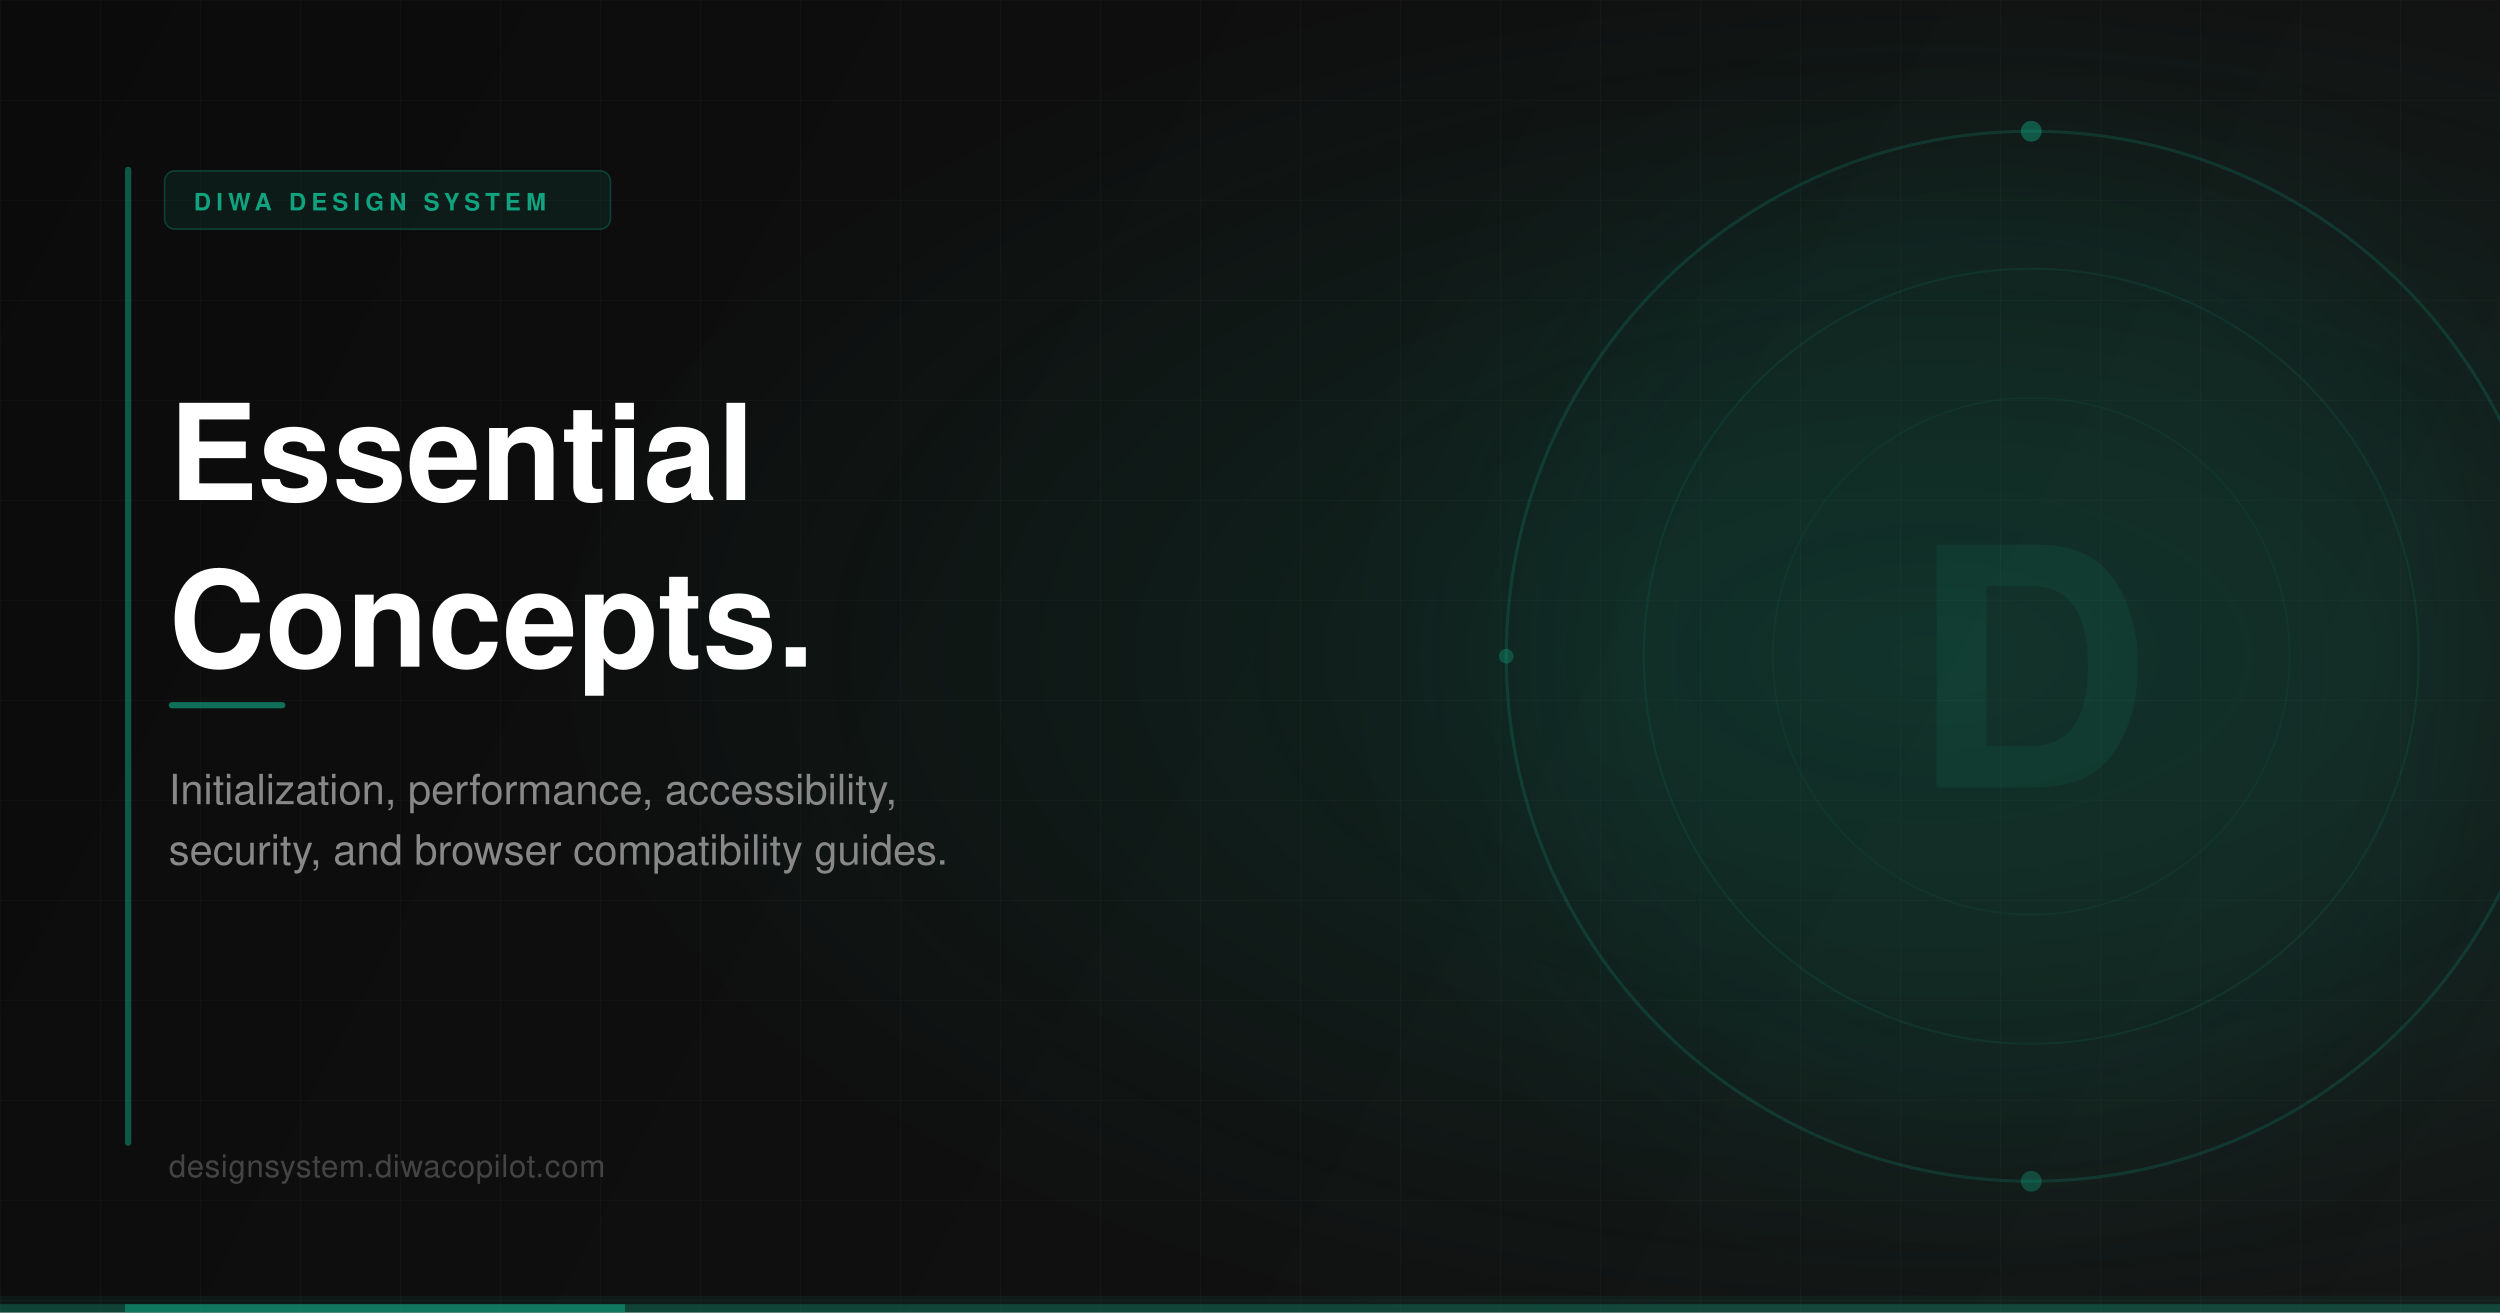
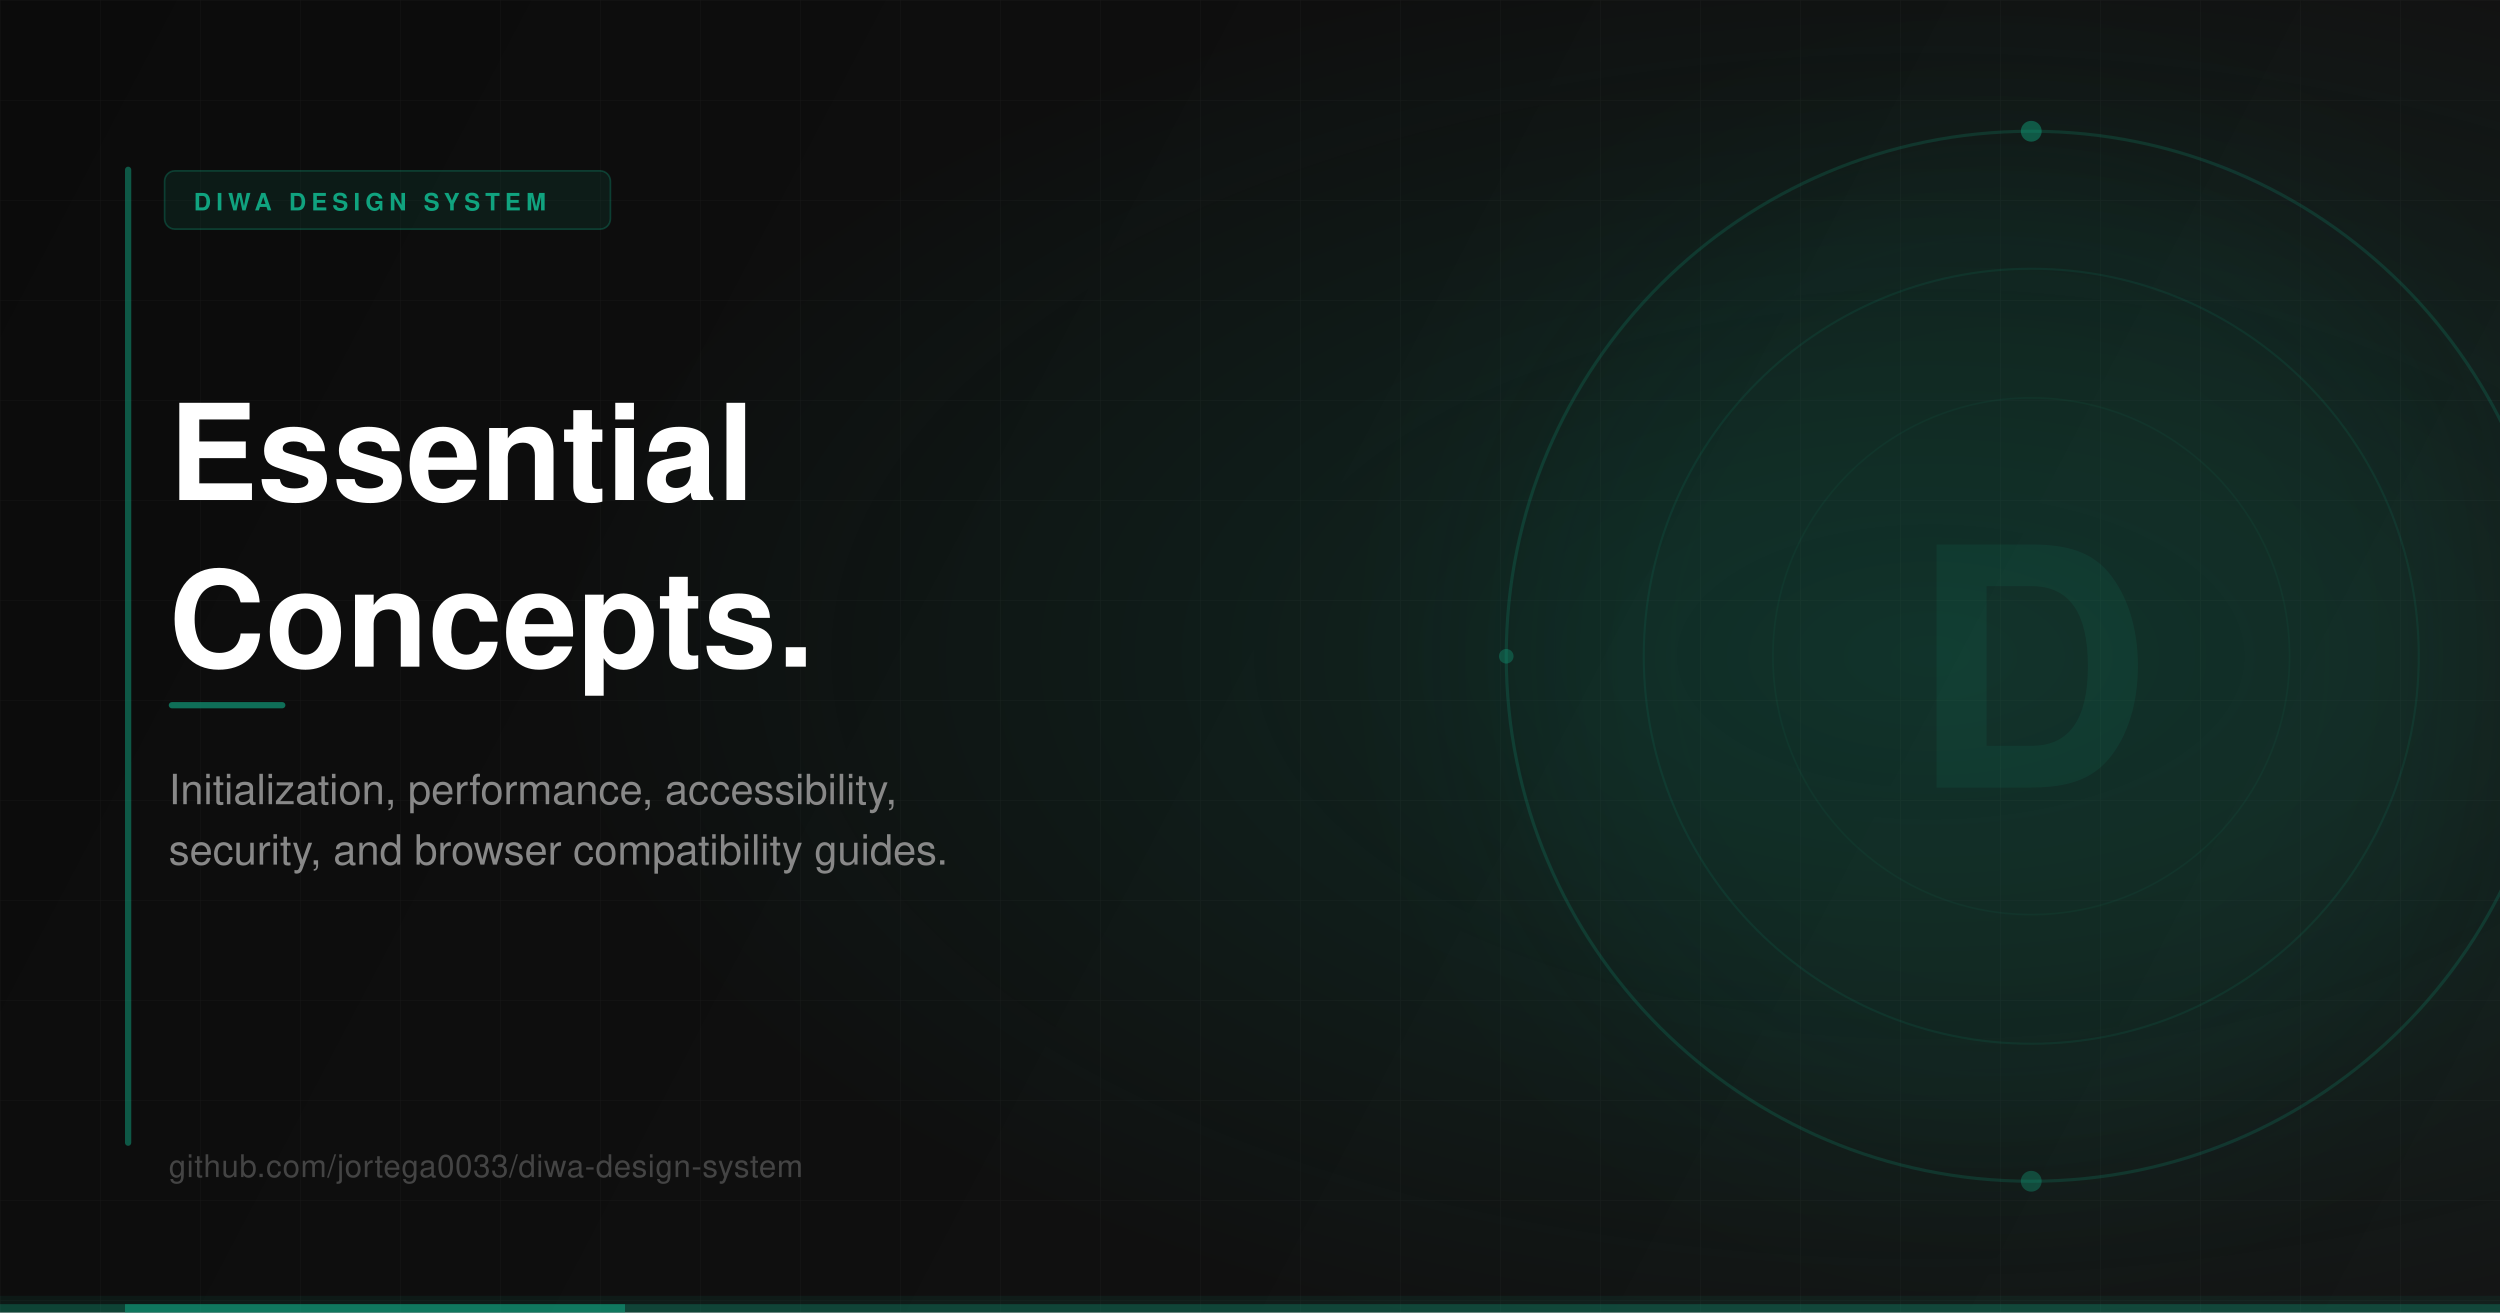
<svg xmlns="http://www.w3.org/2000/svg" width="1200" height="630" viewBox="0 0 1200 630">
  <defs>
    <linearGradient id="bg" x1="0" y1="0" x2="1200" y2="630" gradientUnits="userSpaceOnUse">
      <stop offset="0%" stop-color="#0b0b0b" />
      <stop offset="100%" stop-color="#141414" />
    </linearGradient>
    <pattern id="gp" width="48" height="48" patternUnits="userSpaceOnUse">
      <path d="M48,0L0,0 0,48" fill="none" stroke="white" stroke-width="0.5" stroke-opacity="0.04" />
    </pattern>
    <radialGradient id="gw" cx="0.77" cy="0.5" r="0.55" fx="0.77" fy="0.5">
      <stop offset="0%" stop-color="#10a37f" stop-opacity="0.18" />
      <stop offset="100%" stop-color="#10a37f" stop-opacity="0" />
    </radialGradient>
    <filter id="sf" x="-40%" y="-40%" width="180%" height="180%">
      <feGaussianBlur in="SourceGraphic" stdDeviation="45" />
    </filter>
  </defs>
  <rect width="1200" height="630" fill="url(#bg)" />
  <rect width="1200" height="630" fill="url(#gp)" />
  <rect width="1200" height="630" fill="url(#gw)" />
  <circle cx="960" cy="315" r="240" fill="#10a37f" opacity="0.07" filter="url(#sf)" />
  <circle cx="975" cy="315" r="252" fill="none" stroke="#10a37f" stroke-width="1.5" stroke-opacity="0.20" />
  <circle cx="975" cy="315" r="186" fill="none" stroke="#10a37f" stroke-width="1" stroke-opacity="0.11" />
  <circle cx="975" cy="315" r="124" fill="none" stroke="#10a37f" stroke-width="0.8" stroke-opacity="0.07" />
  <circle cx="975" cy="63" r="5" fill="#10a37f" opacity="0.45" />
  <circle cx="975" cy="567" r="5" fill="#10a37f" opacity="0.35" />
  <circle cx="723" cy="315" r="3.5" fill="#10a37f" opacity="0.35" />
  <text x="975" y="378" text-anchor="middle" font-family="-apple-system,BlinkMacSystemFont,'Segoe UI',Helvetica,Arial,sans-serif" font-size="160" font-weight="900" fill="#10a37f" opacity="0.10">D</text>
  <rect x="60" y="80" width="3" height="470" rx="1.5" fill="#10a37f" opacity="0.50" />
  <rect x="79" y="82" width="214" height="28" rx="5" fill="#10a37f" fill-opacity="0.10" stroke="#10a37f" stroke-width="0.8" stroke-opacity="0.30" />
  <text x="93" y="101" font-family="-apple-system,BlinkMacSystemFont,'Segoe UI',Helvetica,Arial,sans-serif" font-size="11.5" font-weight="700" letter-spacing="2.5" fill="#10a37f">DIWA DESIGN SYSTEM</text>
  <text x="81" y="240" font-family="-apple-system,BlinkMacSystemFont,'Segoe UI',Helvetica,Arial,sans-serif" font-size="64" font-weight="800" fill="white">Essential</text>
  <text x="81" y="320" font-family="-apple-system,BlinkMacSystemFont,'Segoe UI',Helvetica,Arial,sans-serif" font-size="64" font-weight="800" fill="white">Concepts.</text>
  <rect x="81" y="337" width="56" height="3" rx="1.5" fill="#10a37f" opacity="0.65" />
  <text x="81" y="386" font-family="-apple-system,BlinkMacSystemFont,'Segoe UI',Helvetica,Arial,sans-serif" font-size="20" fill="#888">Initialization, performance, accessibility,</text>
  <text x="81" y="415" font-family="-apple-system,BlinkMacSystemFont,'Segoe UI',Helvetica,Arial,sans-serif" font-size="20" fill="#888">security, and browser compatibility guides.</text>
-   <text x="81" y="565" font-family="-apple-system,BlinkMacSystemFont,'Segoe UI',Helvetica,Arial,sans-serif" font-size="15" fill="#444" letter-spacing="0.3">designsystem.diwacopilot.com</text>
+   <text x="81" y="565" font-family="-apple-system,BlinkMacSystemFont,'Segoe UI',Helvetica,Arial,sans-serif" font-size="15" fill="#444" letter-spacing="0.3">github.com/jortega0033/diwa-design-system</text>
  <rect x="0" y="622" width="1200" height="8" fill="#10a37f" opacity="0.08" />
  <rect x="0" y="626" width="1200" height="4" fill="#10a37f" opacity="0.30" />
  <rect x="60" y="626" width="240" height="4" fill="#10a37f" opacity="0.55" />
</svg>
